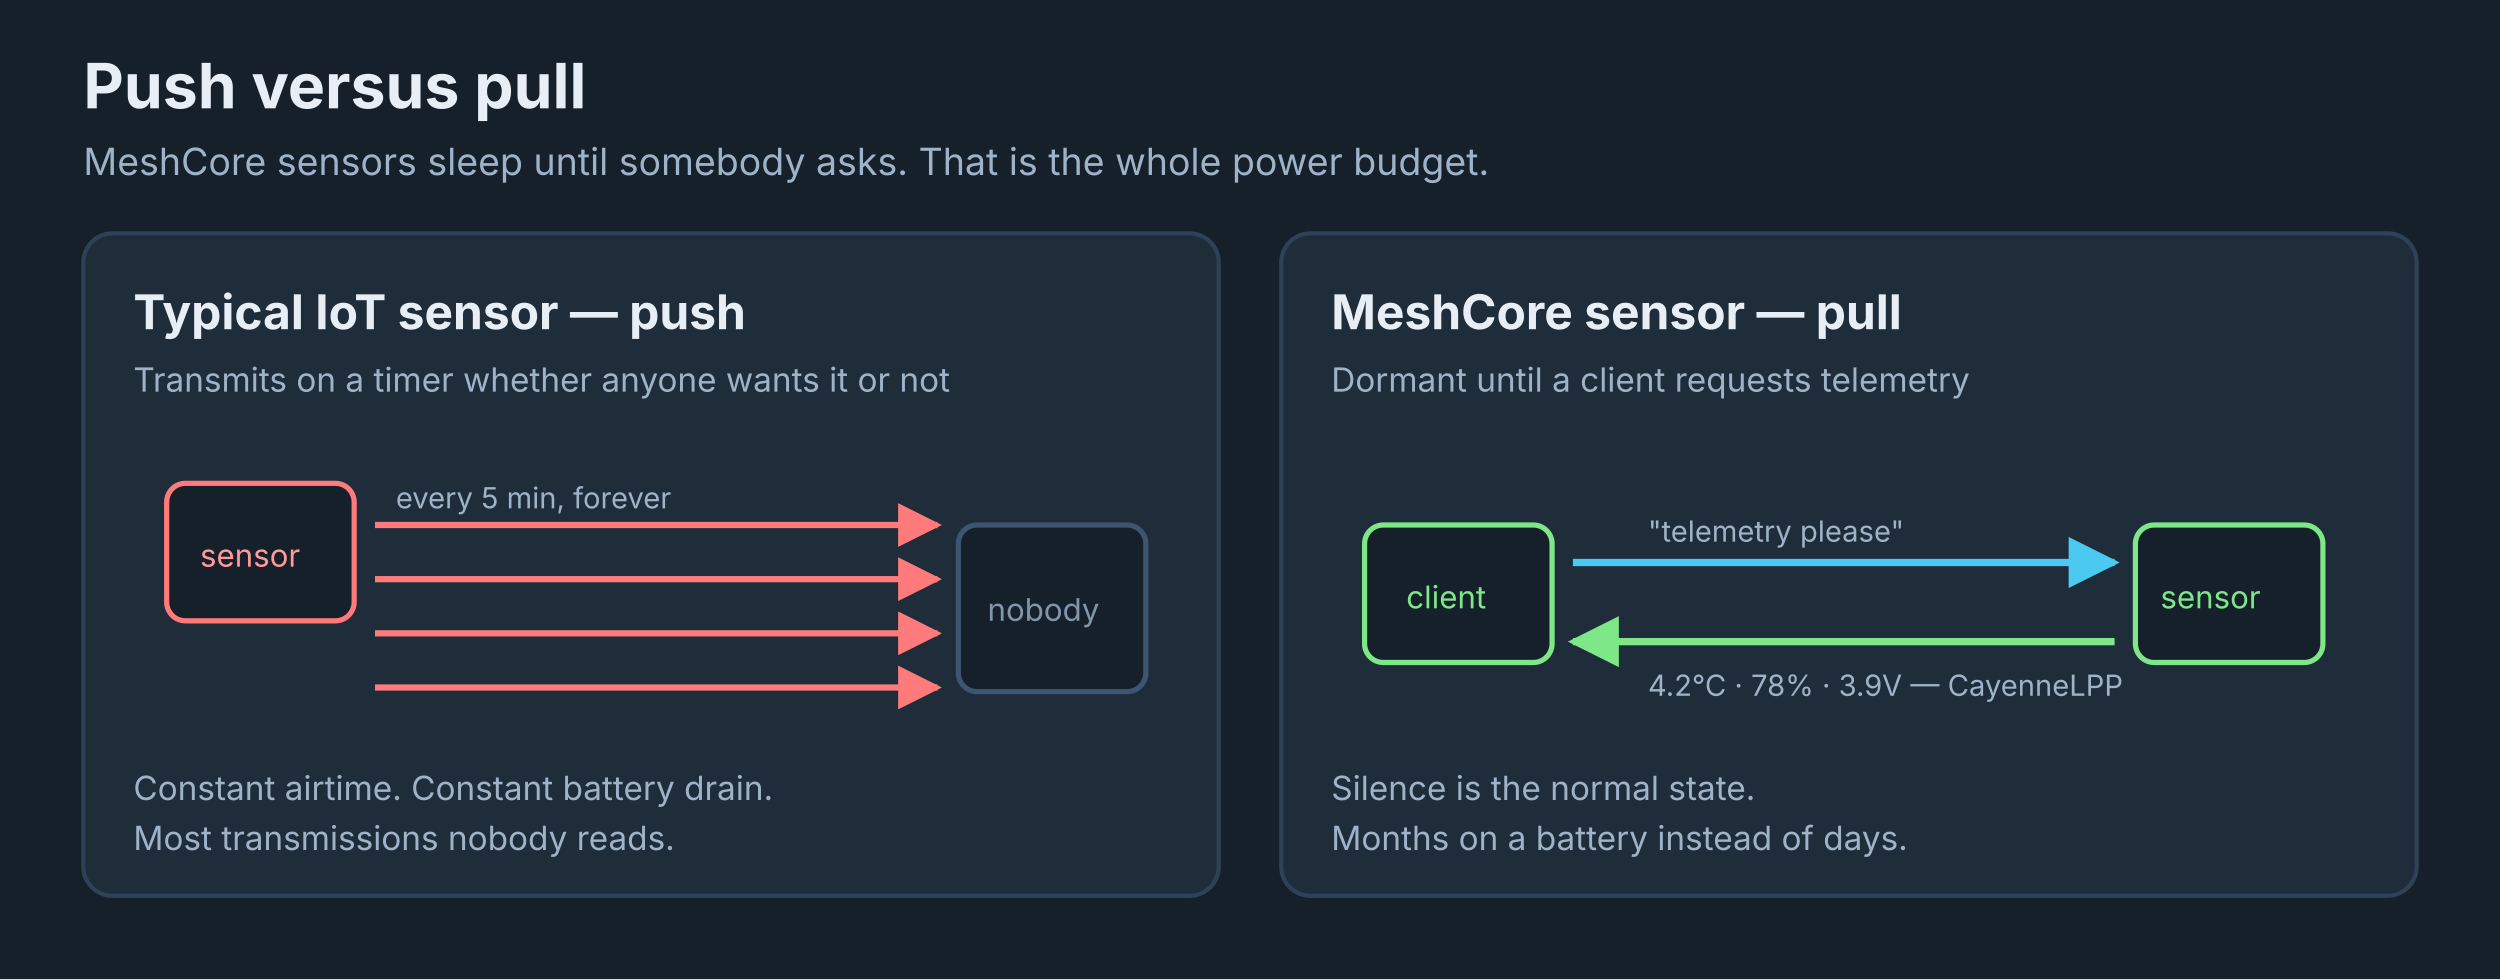
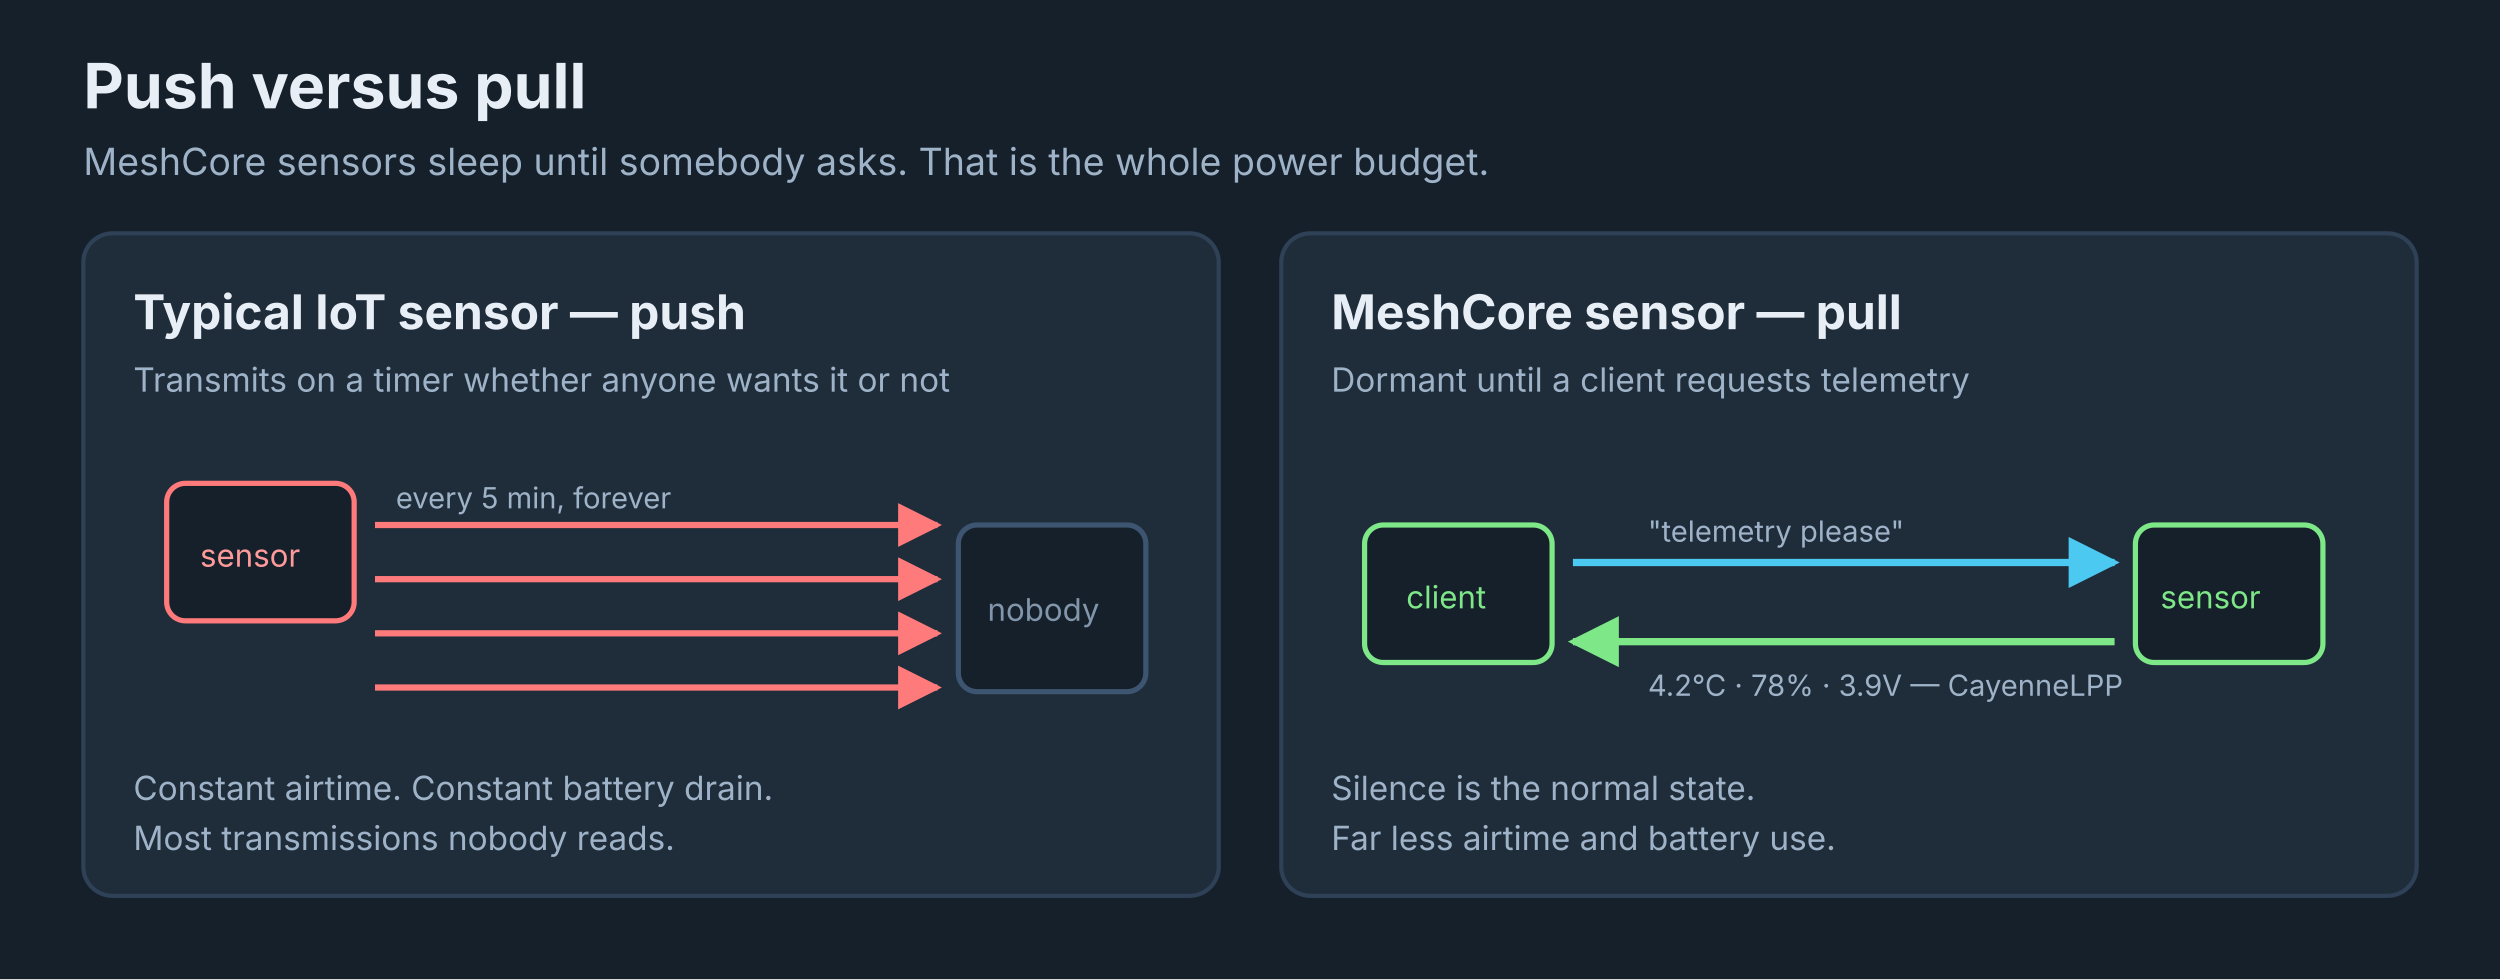
<svg xmlns="http://www.w3.org/2000/svg" viewBox="0 0 1200 470" width="1200" height="470" role="img" aria-label="Push versus pull telemetry: MeshCore sensors stay asleep and answer only when asked">
  <defs>
    <style>
      .bg{fill:#16202b}
      .panel{fill:#1f2c3a;stroke:#2f4157;stroke-width:2}
      .title{font:700 30px Inter,Segoe UI,Helvetica,Arial,sans-serif;fill:#e8eef5}
      .sub{font:400 18px Inter,Segoe UI,Helvetica,Arial,sans-serif;fill:#9fb3c8}
      .h{font:700 23px Inter,Segoe UI,Helvetica,Arial,sans-serif;fill:#e8eef5}
      .t{font:400 16px Inter,Segoe UI,Helvetica,Arial,sans-serif;fill:#9fb3c8}
      .sm{font:400 14px Inter,Segoe UI,Helvetica,Arial,sans-serif;fill:#9fb3c8}
    </style>
    <marker id="p1" viewBox="0 0 10 10" refX="9" refY="5" markerWidth="7" markerHeight="7" orient="auto">
      <path d="M0,0 L10,5 L0,10 z" fill="#ff7a7a" />
    </marker>
    <marker id="p2" viewBox="0 0 10 10" refX="9" refY="5" markerWidth="7" markerHeight="7" orient="auto">
      <path d="M0,0 L10,5 L0,10 z" fill="#4cc9f0" />
    </marker>
    <marker id="p3" viewBox="0 0 10 10" refX="9" refY="5" markerWidth="7" markerHeight="7" orient="auto">
      <path d="M0,0 L10,5 L0,10 z" fill="#7ee787" />
    </marker>
  </defs>
  <rect class="bg" width="1200" height="470" />
  <text class="title" x="40" y="52">Push versus pull</text>
  <text class="sub" x="40" y="84">MeshCore sensors sleep until somebody asks. That is the whole power budget.</text>
  <g transform="translate(40,112)">
    <rect class="panel" width="545" height="318" rx="14" />
    <text class="h" x="24" y="46">Typical IoT sensor — push</text>
    <text class="t" x="24" y="76">Transmits on a timer whether anyone wants it or not</text>
    <g transform="translate(40,120)">
      <rect x="0" y="0" width="90" height="66" rx="9" fill="#16202b" stroke="#ff7a7a" stroke-width="2.5" />
      <text x="16" y="40" font-family="Inter,Segoe UI,Helvetica,Arial,sans-serif" font-size="15" fill="#ff9a9a">sensor</text>
    </g>
    <g stroke="#ff7a7a" stroke-width="3" fill="none">
      <path d="M140,140 L410,140" marker-end="url(#p1)" />
      <path d="M140,166 L410,166" marker-end="url(#p1)" />
      <path d="M140,192 L410,192" marker-end="url(#p1)" />
      <path d="M140,218 L410,218" marker-end="url(#p1)" />
    </g>
    <text class="sm" x="150" y="132" fill="#ff9a9a">every 5 min, forever</text>
    <g transform="translate(420,140)">
      <rect x="0" y="0" width="90" height="80" rx="9" fill="#16202b" stroke="#3d5570" stroke-width="2.5" />
      <text x="14" y="46" font-family="Inter,Segoe UI,Helvetica,Arial,sans-serif" font-size="15" fill="#8296ab">nobody</text>
    </g>
    <text class="t" x="24" y="272" fill="#ff9a9a">Constant airtime. Constant battery drain.</text>
    <text class="t" x="24" y="296" fill="#ff9a9a">Most transmissions nobody reads.</text>
  </g>
  <g transform="translate(615,112)">
    <rect class="panel" width="545" height="318" rx="14" />
    <text class="h" x="24" y="46">MeshCore sensor — pull</text>
    <text class="t" x="24" y="76">Dormant until a client requests telemetry</text>
    <g transform="translate(40,140)">
      <rect x="0" y="0" width="90" height="66" rx="9" fill="#16202b" stroke="#7ee787" stroke-width="2.5" />
      <text x="20" y="40" font-family="Inter,Segoe UI,Helvetica,Arial,sans-serif" font-size="15" fill="#7ee787">client</text>
    </g>
    <path d="M140,158 L400,158" stroke="#4cc9f0" stroke-width="3.5" fill="none" marker-end="url(#p2)" />
    <text class="sm" x="176" y="148" fill="#4cc9f0">"telemetry please"</text>
    <path d="M400,196 L140,196" stroke="#7ee787" stroke-width="3.5" fill="none" marker-end="url(#p3)" />
    <text class="sm" x="176" y="222" fill="#7ee787">4.2°C · 78% · 3.9V — CayenneLPP</text>
    <g transform="translate(410,140)">
      <rect x="0" y="0" width="90" height="66" rx="9" fill="#16202b" stroke="#7ee787" stroke-width="2.5" />
      <text x="12" y="40" font-family="Inter,Segoe UI,Helvetica,Arial,sans-serif" font-size="15" fill="#7ee787">sensor</text>
    </g>
    <text class="t" x="24" y="272" fill="#7ee787">Silence is the normal state.</text>
-     <text class="t" x="24" y="296" fill="#7ee787">Months on a battery instead of days.</text>
+     <text class="t" x="24" y="296" fill="#7ee787">Far less airtime and battery use.</text>
  </g>
</svg>
